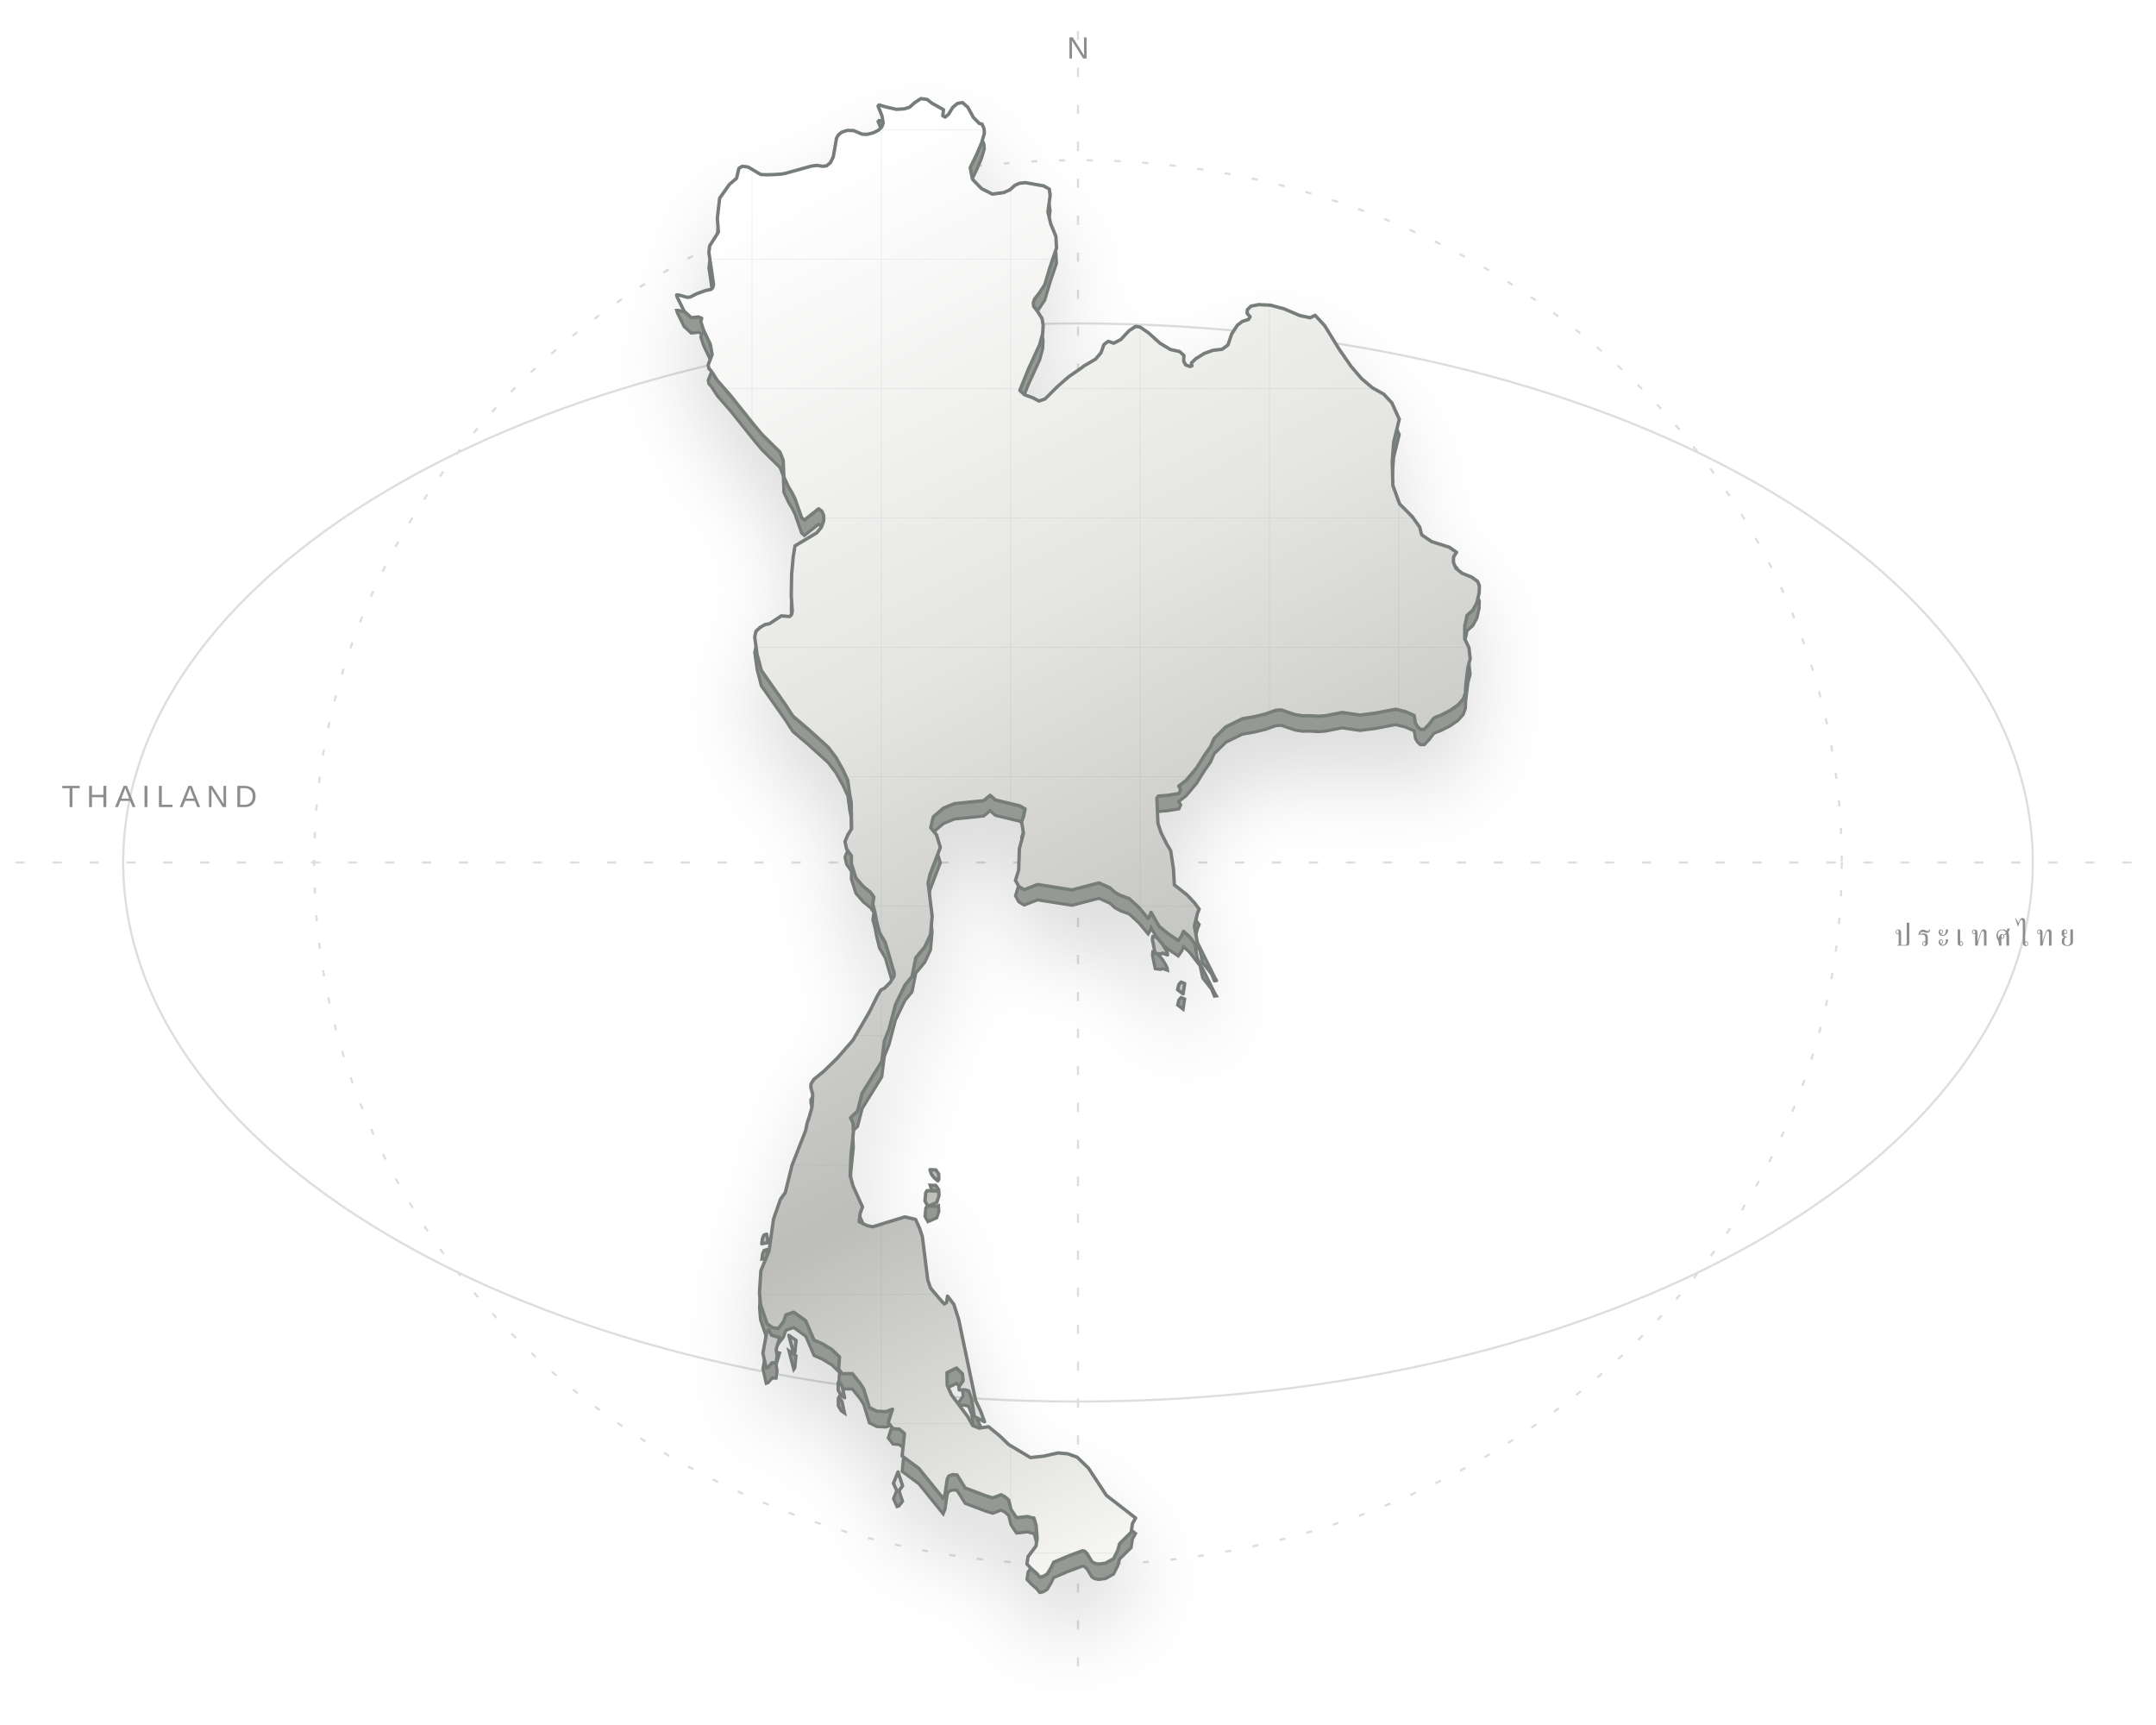
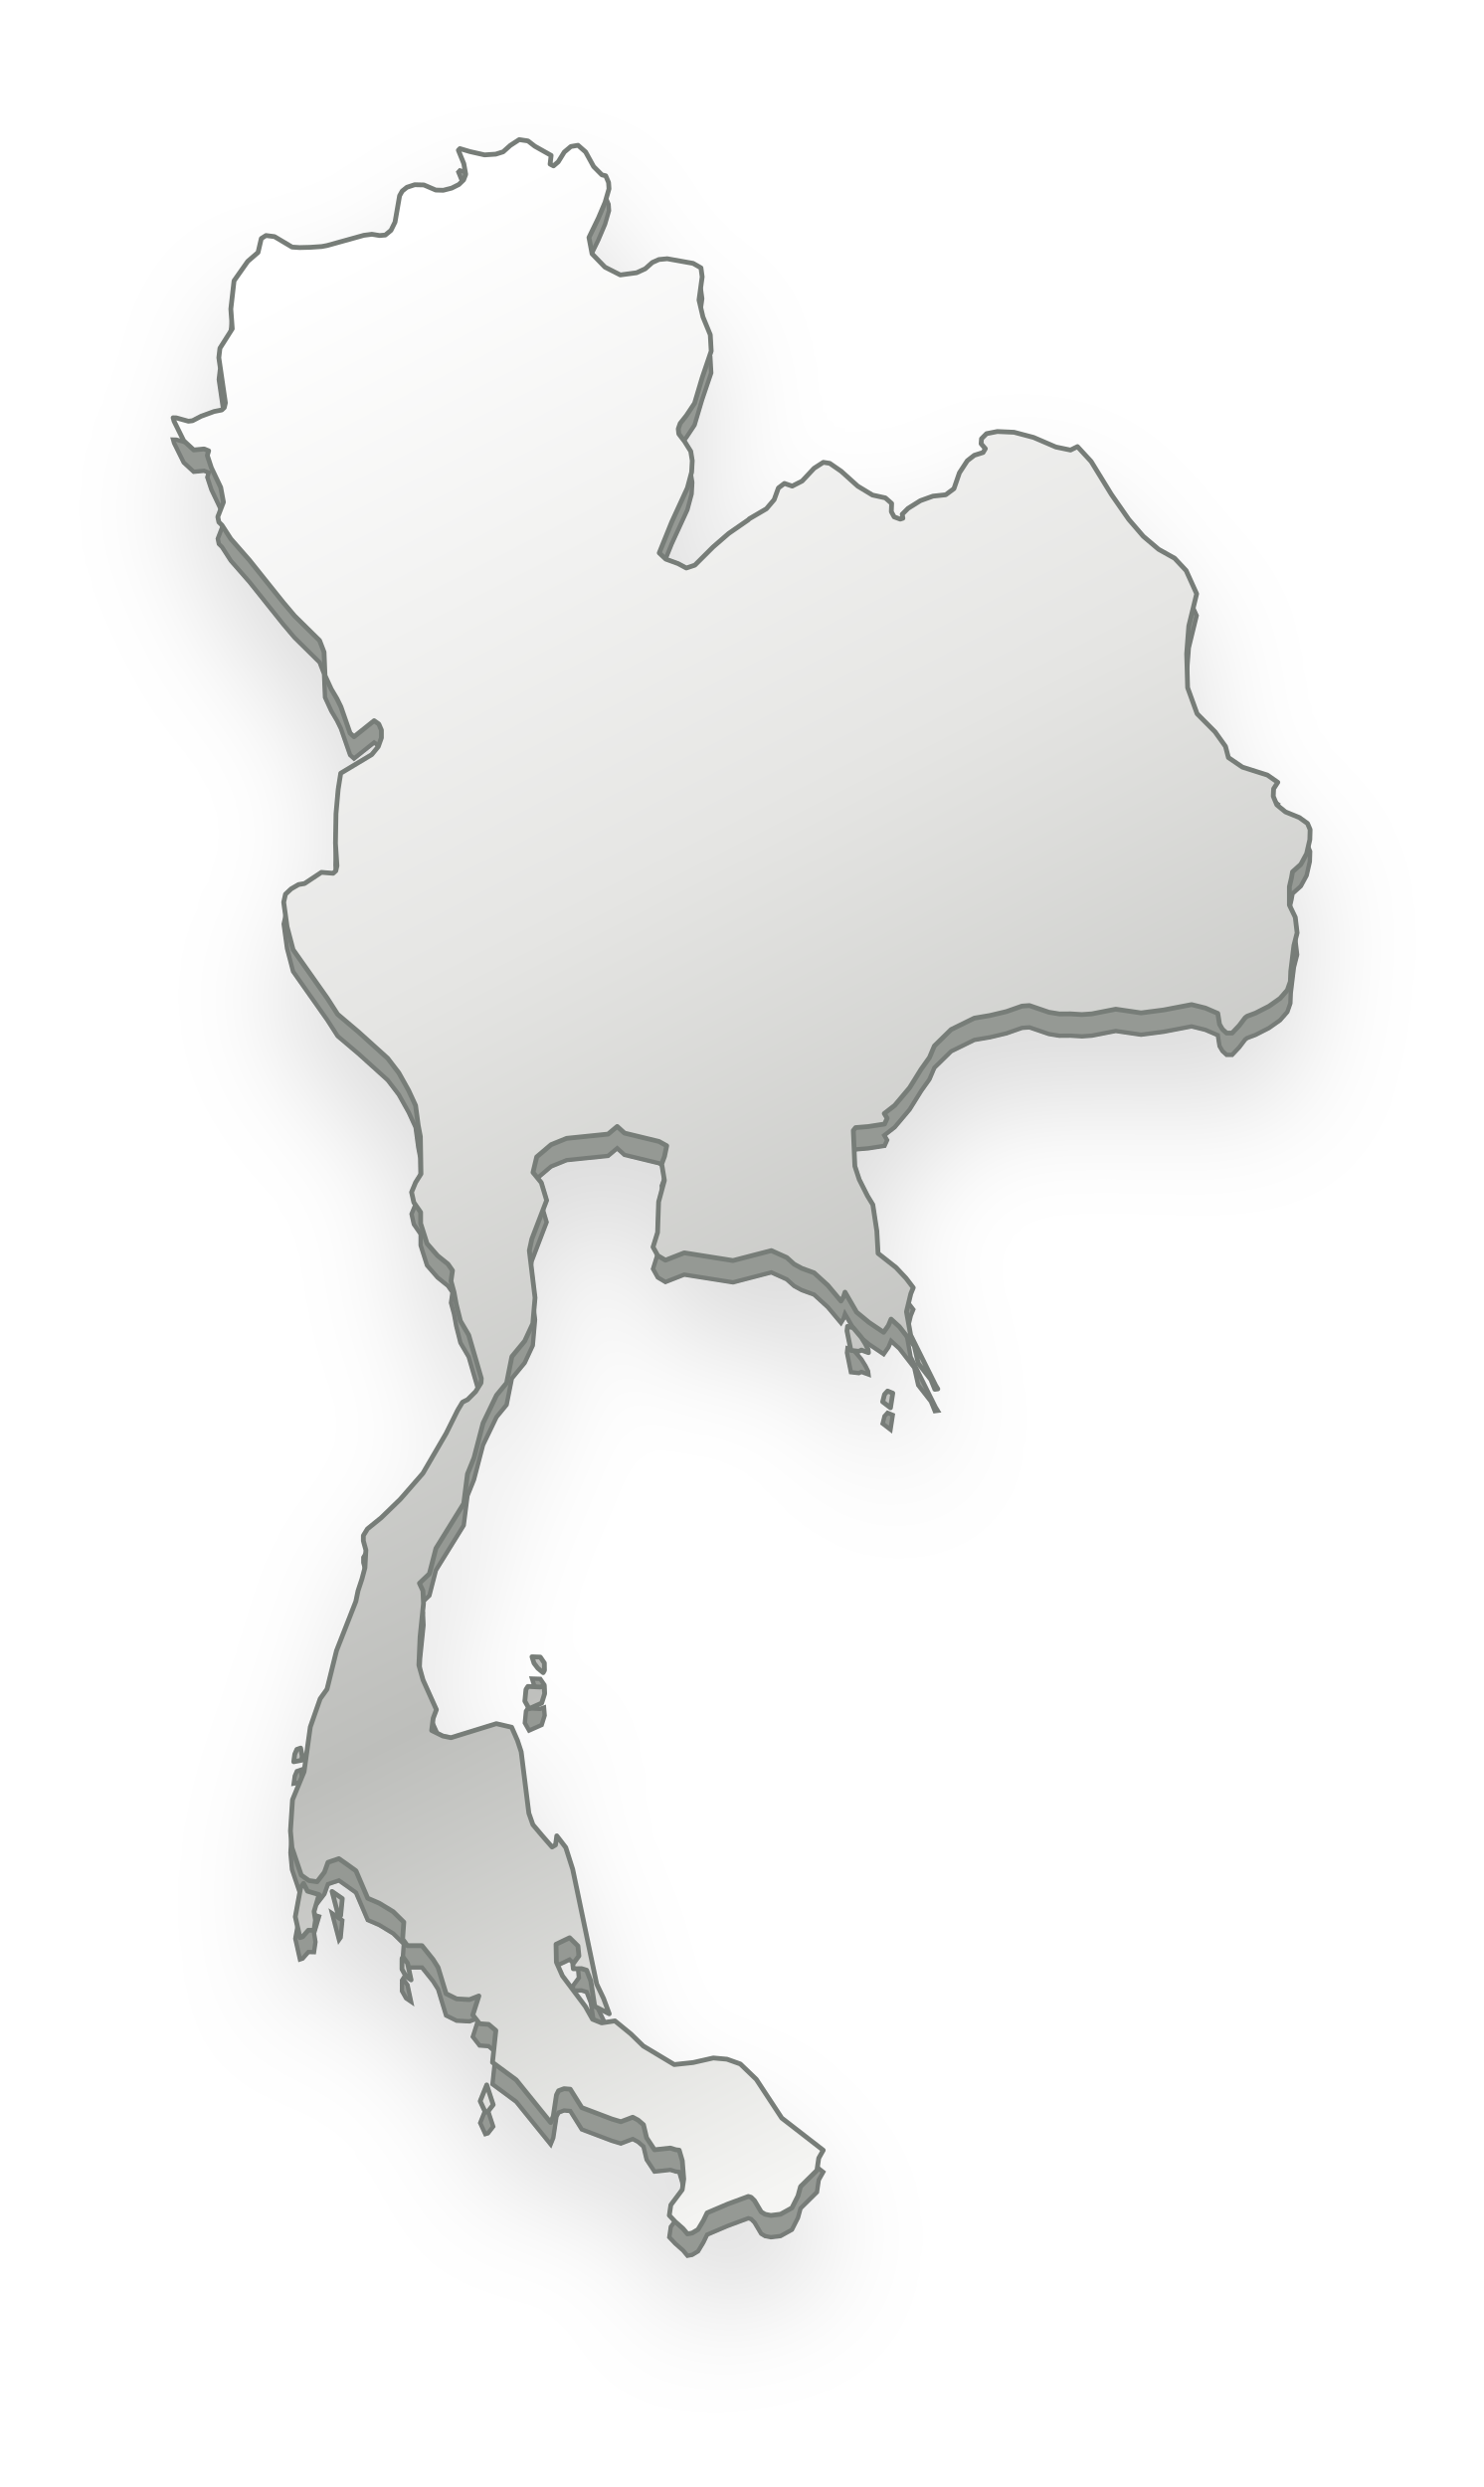
- <svg xmlns="http://www.w3.org/2000/svg" width="700" height="560" viewBox="50 0 700 560" fill="none" role="img" aria-labelledby="title desc">
+ <svg xmlns="http://www.w3.org/2000/svg" width="340" height="570" viewBox="230 0 340 570" fill="none" role="img" aria-labelledby="title desc">
  <defs>
    <linearGradient id="land" x1="290" y1="70" x2="490" y2="460" gradientUnits="userSpaceOnUse">
      <stop stop-color="#fff" />
      <stop offset=".36" stop-color="#e5e5e3" />
      <stop offset=".7" stop-color="#bdbebb" />
      <stop offset="1" stop-color="#f5f5f3" />
    </linearGradient>
    <filter id="shadow" x="-35%" y="-20%" width="170%" height="150%">
      <feDropShadow dx="0" dy="15" stdDeviation="13" flood-color="#000" flood-opacity=".14" />
    </filter>
-     <pattern id="grid" width="42" height="42" patternUnits="userSpaceOnUse">
-       <path d="M42 0H0V42" stroke="#767a7a" stroke-opacity=".1" stroke-width=".6" />
-     </pattern>
    <path id="country" d="M434.65,319.30L434.13,322.66L432.33,321.28L432.76,319.58L433.46,318.81L434.65,319.30ZM428.98,309.24L429.08,310.02L427.45,309.43L426.88,309.71L425.05,309.50L424.15,305.03L424.27,303.99L425.58,304.31L427.45,306.53L428.40,308.07L428.98,309.24ZM302.32,440.08L301.98,442.42L300.69,442.39L299.37,443.89L298.76,444.09L297.69,439.31L298.92,432.62L299.58,431.66L300.49,433.44L303.14,434.23L302.00,438.09L302.32,440.08ZM356.34,35.62L356.10,37.61L356.88,38.02L357.96,37.10L359.35,34.85L360.86,33.58L362.50,33.30L364.24,34.83L366.08,38.18L367.97,40.08L368.85,40.29L369.50,41.82L369.60,43.28L368.70,46.38L367.17,49.98L365.01,54.43L365.72,58.17L368.67,61.22L372.19,63.01L375.93,62.51L377.91,61.60L379.53,60.16L381.04,59.48L382.95,59.30L388.88,60.36L390.68,61.39L390.96,63.45L390.23,68.76L391.14,72.65L392.82,76.74L393.03,80.47L390.95,86.61L389.22,92.42L387.35,95.23L385.91,97.05L385.48,98.28L385.60,99.44L386.93,101.18L388.34,103.43L388.69,105.58L388.54,108.22L387.57,111.84L383.97,119.67L381.12,126.73L382.61,128.14L385.44,129.17L387.32,130.18L389.28,129.53L393.45,125.37L397.04,122.26L401.50,119.17L401.77,118.90L405.68,116.61L407.46,114.52L408.43,111.84L409.81,110.80L411.60,111.41L413.87,110.25L416.62,107.32L418.73,105.96L420.20,106.19L422.83,108.01L426.62,111.42L429.99,113.46L432.95,114.11L434.39,115.38L434.32,117.27L434.97,118.47L436.36,118.98L436.97,118.78L436.81,117.86L438.15,116.52L440.98,114.75L443.86,113.71L446.78,113.40L448.67,112.00L449.93,108.36L451.74,105.59L453.35,104.34L455.35,103.71L455.87,102.83L454.90,101.70L454.99,100.55L456.14,99.39L458.62,98.90L462.44,99.07L466.91,100.25L472.03,102.45L475.39,103.15L476.99,102.36L480.12,105.76L484.77,113.33L488.75,119.05L492.08,122.92L495.58,125.89L499.26,127.95L501.90,130.77L504.31,136.10L502.51,143.46L502.02,149.82L502.24,157.61L504.41,163.58L508.53,167.73L510.92,171.08L511.59,173.63L514.80,175.82L520.53,177.64L522.91,179.30L521.95,180.78L521.87,182.50L522.68,184.46L524.67,186.08L527.84,187.37L529.72,188.72L530.32,190.14L530.25,192.45L529.52,195.65L528.19,198.10L526.29,199.81L526.05,201.16L525.57,203.22L525.57,207.44L526.92,210.24L527.34,213.81L526.60,216.71L525.88,222.65L525.79,224.95L525.10,226.92L523.43,228.83L520.89,230.62L517.79,232.20L515.89,232.91L515.44,233.24L514.08,235.03L512.44,236.77L511.17,236.77L510.21,235.89L509.55,234.76L509.15,232.26L506.29,231.03L503.14,230.25L496.73,231.48L491.56,232.15L485.76,231.30L480.29,232.37L478.01,232.53L475.38,232.37L472.85,232.39L470.44,232.00L465.98,230.47L464.28,230.59L460.69,231.85L456.94,232.74L453.34,233.35L448.03,235.96L444.19,239.72L443.06,242.38L441.15,245.06L438.51,249.30L435.09,253.36L432.70,255.21L433.36,256.30L432.77,257.62L429.04,258.20L426.13,258.44L425.61,259.10L425.96,267.26L426.97,270.34L428.85,274.07L430.08,276.10L431.00,282.14L431.28,287.26L435.38,290.49L437.70,292.96L439.35,295.13L438.78,296.52L437.79,300.64L438.75,305.99L444.47,317.51L444.97,318.33L444.29,318.42L443.39,316.20L440.48,312.47L439.58,308.48L436.17,304.08L434.26,302.34L433.65,303.79L432.56,305.36L429.21,303.10L426.35,300.74L423.70,296.16L423.36,297.22L422.77,298.19L419.76,294.59L416.61,291.72L413.78,290.69L412.03,289.74L410.35,288.22L406.81,286.63L398.03,288.91L386.85,287.14L382.54,288.83L380.78,287.78L379.69,285.82L380.73,282.47L380.97,275.46L382.30,270.53L381.68,266.78L382.33,265.01L382.83,262.60L381.05,261.61L373.16,259.70L371.48,258.18L369.39,259.93L359.90,260.90L356.33,262.35L353.03,265.15L352.18,268.71L354.09,271.05L355.31,275.11L351.91,283.98L351.34,286.61L352.65,297.44L352.13,303.37L350.28,307.35L347.34,310.92L346.13,316.97L343.82,319.78L340.73,326.18L338.65,334.14L337.16,337.82L336.30,344.60L329.93,354.88L328.43,360.69L326.15,362.87L326.95,364.60L327.08,367.50L326.29,375.22L326.02,381.63L326.98,385.05L330.04,391.84L329.30,393.81L328.95,396.61L331.52,397.88L333.37,398.26L343.77,395.05L347.29,395.87L348.61,398.87L349.47,401.48L351.23,415.57L352.15,418.19L354.25,420.68L356.55,423.32L357.33,422.85L357.48,421.87L357.63,420.76L359.69,423.43L361.28,428.41L366.77,454.70L368.36,458.04L369.66,461.55L366.33,459.84L365.42,454.00L364.47,451.55L363.29,451.19L361.42,451.23L361.30,450.19L362.70,448.28L362.48,446.00L360.57,444.12L357.46,445.61L357.54,449.71L358.93,452.85L364.18,459.86L365.83,462.79L367.91,463.63L370.96,463.17L374.60,466.15L377.46,468.93L384.56,473.18L388.87,472.72L393.52,471.67L396.64,471.95L399.70,473.04L403.37,476.57L409.20,485.44L418.71,492.81L417.68,494.63L417.27,497.42L413.51,501.14L412.92,503.30L411.54,506.03L408.93,507.48L406.69,507.76L405.39,507.50L404.49,506.96L402.96,504.38L402.18,503.60L401.53,503.41L396.74,505.19L392.10,507.17L391.25,508.93L390.01,510.99L388.66,511.80L387.59,512.00L386.58,510.79L384.80,509.22L383.42,507.75L383.77,505.36L386.38,501.87L386.73,499.42L386.40,495.22L385.69,492.80L384.93,492.71L383.65,492.32L380.03,492.71L378.22,489.97L377.50,486.97L376.26,485.90L375.04,485.25L372.32,486.28L370.25,485.66L363.36,483.05L360.72,478.83L359.30,478.71L358.05,479.18L357.56,480.14L356.83,484.99L356.23,486.47L348.33,476.70L342.89,472.68L343.66,465.38L342.00,463.97L339.94,463.82L338.38,461.81L339.77,457.46L337.63,458.29L334.67,458.13L332.25,456.93L330.42,450.92L329.26,449.08L326.73,445.93L323.40,445.93L322.29,444.42L322.56,440.53L320.13,438.14L316.93,436.20L314.29,435.06L311.60,428.78L309.48,427.25L307.68,425.99L305.18,426.84L304.37,429.10L302.69,431.28L300.80,431.01L299.05,429.76L296.93,423.48L296.58,419.64L297.05,412.49L299.70,406.07L301.13,395.81L303.39,389.34L304.96,387.15L307.14,378.32L311.57,367.02L312.07,364.60L312.97,361.88L313.65,359.32L313.87,355.27L313.29,353.14L313.29,351.94L314.23,350.41L317.39,347.85L321.75,343.62L326.94,337.67L332.26,328.54L334.90,323.23L336.02,321.36L337.19,320.78L339.01,318.96L340.26,316.95L340.33,315.93L337.44,305.99L335.54,302.75L334.58,298.92L334.07,296.15L333.38,293.60L333.72,291.20L332.68,289.71L330.32,287.81L327.88,285.01L326.42,280.41L326.42,277.84L324.86,275.59L324.34,273.24L325.27,270.99L326.50,269.04L326.36,260.49L325.87,257.94L325.26,253.37L323.67,249.92L321.41,245.88L318.86,242.55L312.16,236.50L307.39,232.46L305.03,228.79L302.04,224.55L299.89,221.50L297.18,217.65L295.80,212.39L295.03,206.79L295.44,204.94L296.74,203.72L298.44,202.73L299.81,202.50L303.68,199.93L306.36,200.15L306.98,199.59L307.24,198.42L306.90,193.31L307.02,186.47L307.52,180.90L308.10,177.22L315.21,172.95L316.71,171.11L317.43,169.10L317.43,167.33L316.83,165.94L315.76,165.18L311.15,168.86L310.25,168.04L308.14,161.98L307.23,160.13L305.92,157.92L304.50,154.83L304.28,149.46L303.26,146.81L297.51,141.14L294.93,138.09L291.41,133.69L287.19,128.40L282.90,123.50L280.88,120.37L280.17,119.67L279.92,118.46L281.22,115.09L280.59,111.71L278.44,107.19L277.52,104.39L277.83,103.32L276.79,102.90L274.41,103.13L272.11,101.01L269.90,96.54L269.68,95.75L270.41,95.77L273.19,96.54L274.14,96.42L276.10,95.40L279.07,94.31L280.84,93.96L281.41,93.42L281.67,92.33L280.16,81.98L280.41,79.82L283.24,75.35L282.91,70.83L283.65,64.35L286.79,59.90L289.15,57.86L289.90,54.66L290.97,53.98L292.92,54.23L296.96,56.63L298.68,56.74L301.13,56.68L303.77,56.50L304.99,56.27L313.40,53.93L315.26,53.69L317.03,53.98L318.32,53.87L319.62,52.80L320.55,50.91L321.60,44.86L322.20,43.79L323.29,42.92L325.07,42.34L327.16,42.39L329.89,43.56L331.60,43.61L333.53,43.12L335.18,42.29L336.27,41.23L336.76,39.96L336.32,37.51L335.07,34.43L335.42,34.06L337.71,34.74L341.08,35.50L343.65,35.33L345.33,34.80L346.96,33.34L349.02,32.00L351.03,32.30L352.59,33.51L356.34,35.62ZM354.81,382.82L354.51,383.36L353.28,382.34L352.41,381.19L351.95,379.72L353.85,379.79L354.78,381.15L354.81,382.82ZM354.70,386.36L354.85,388.17L354.17,390.34L351.29,391.62L350.31,389.88L350.57,387.20L351.01,386.52L353.83,386.66L354.70,386.36ZM341.85,483.94L341.25,484.12L340.07,481.56L341.57,477.84L343.06,482.39L341.85,483.94ZM308.09,439.06L307.71,439.60L306.11,433.50L308.47,435.13L308.09,439.06ZM299.12,403.44L297.33,403.78L297.57,402.04L298.05,400.94L298.92,400.64L299.27,402.52L299.12,403.44ZM323.42,449.95L324.24,453.78L323.09,453.00L322.14,451.33L322.15,448.87L322.37,448.53L323.42,449.95Z" />
-     <clipPath id="land-clip">
-       <use href="#country" />
-     </clipPath>
  </defs>
-   <g stroke="#929693" stroke-width=".7" opacity=".32">
-     <ellipse cx="400" cy="280" rx="310" ry="175" />
-     <ellipse cx="400" cy="280" rx="248" ry="228" stroke-dasharray="2 7" />
-     <path d="M55 280H745M400 10V545" stroke-dasharray="3 9" />
-   </g>
-   <g fill="#8a8e8c" font-family="Arial, sans-serif" font-size="10" letter-spacing="2">
-     <text x="400" y="19" text-anchor="middle">N</text>
-     <text x="70" y="262">THAILAND</text>
-     <text x="665" y="307">ประเทศไทย</text>
-   </g>
  <g filter="url(#shadow)">
    <use href="#country" transform="translate(0 5)" fill="#959994" stroke="#777c78" stroke-width="1" />
    <use href="#country" fill="url(#land)" stroke="#777d78" stroke-width="1.1" stroke-linejoin="round" />
-     <rect x="240" y="25" width="325" height="500" fill="url(#grid)" clip-path="url(#land-clip)" />
  </g>
</svg>
